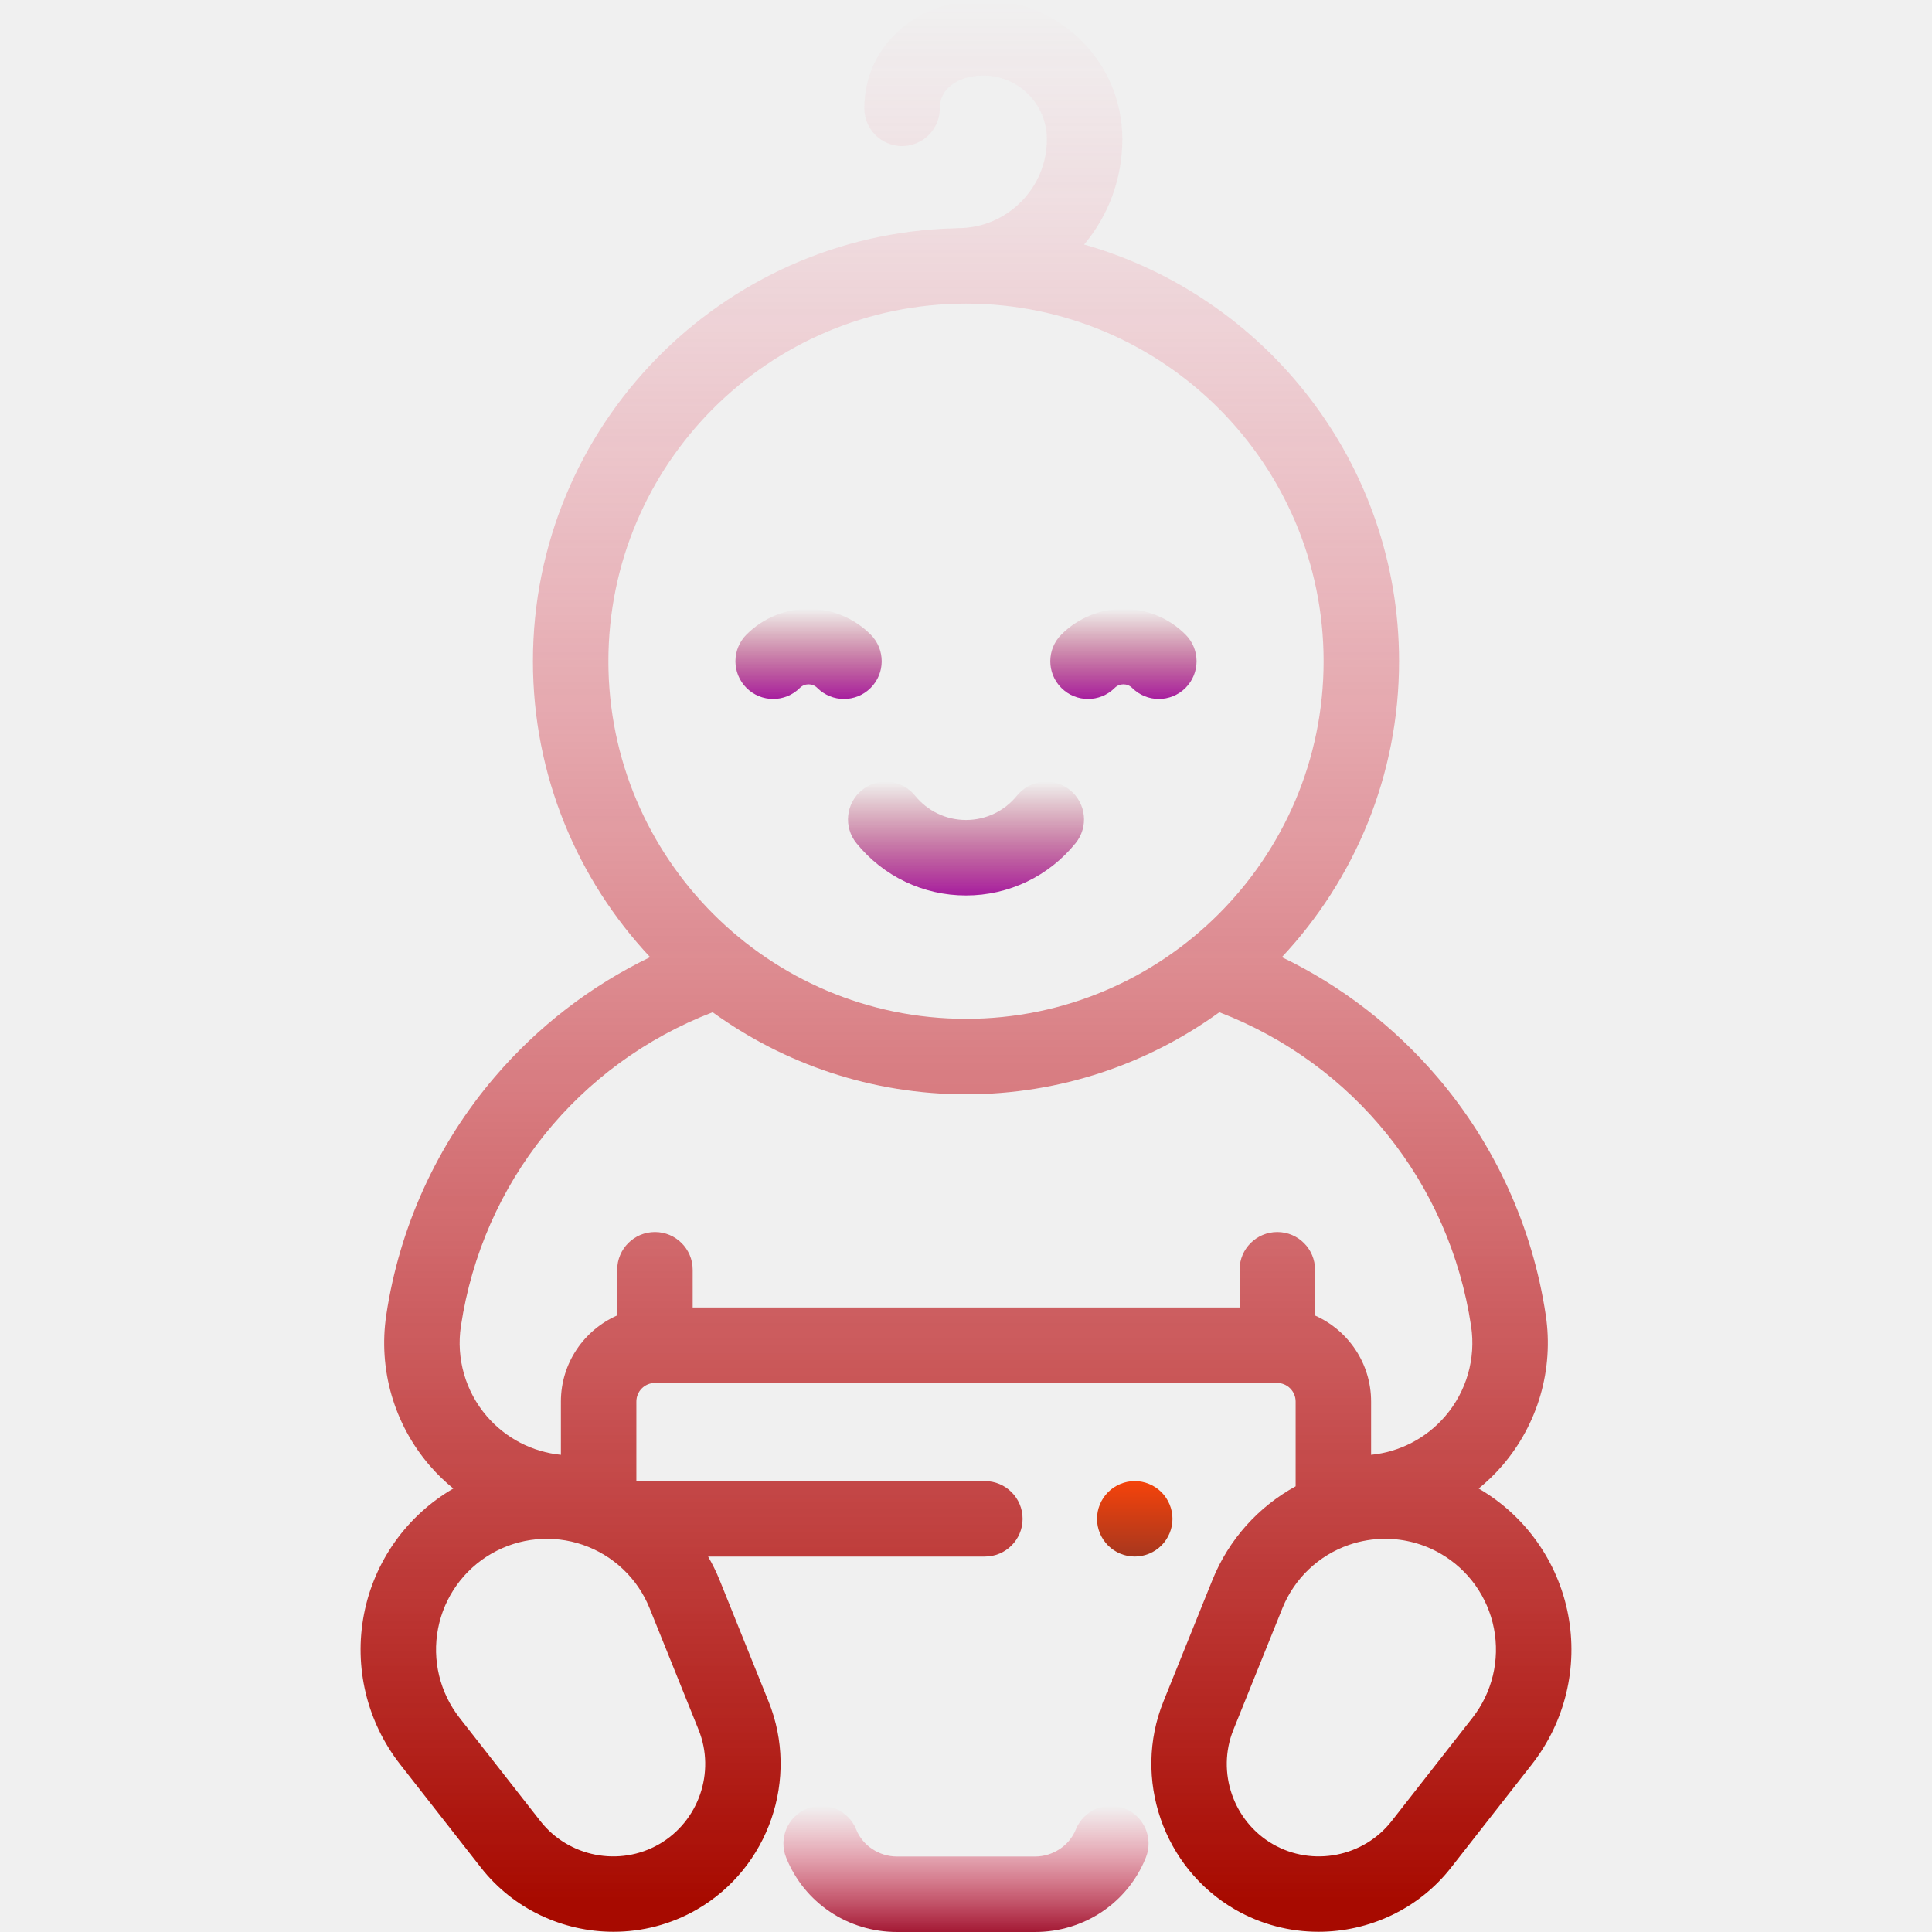
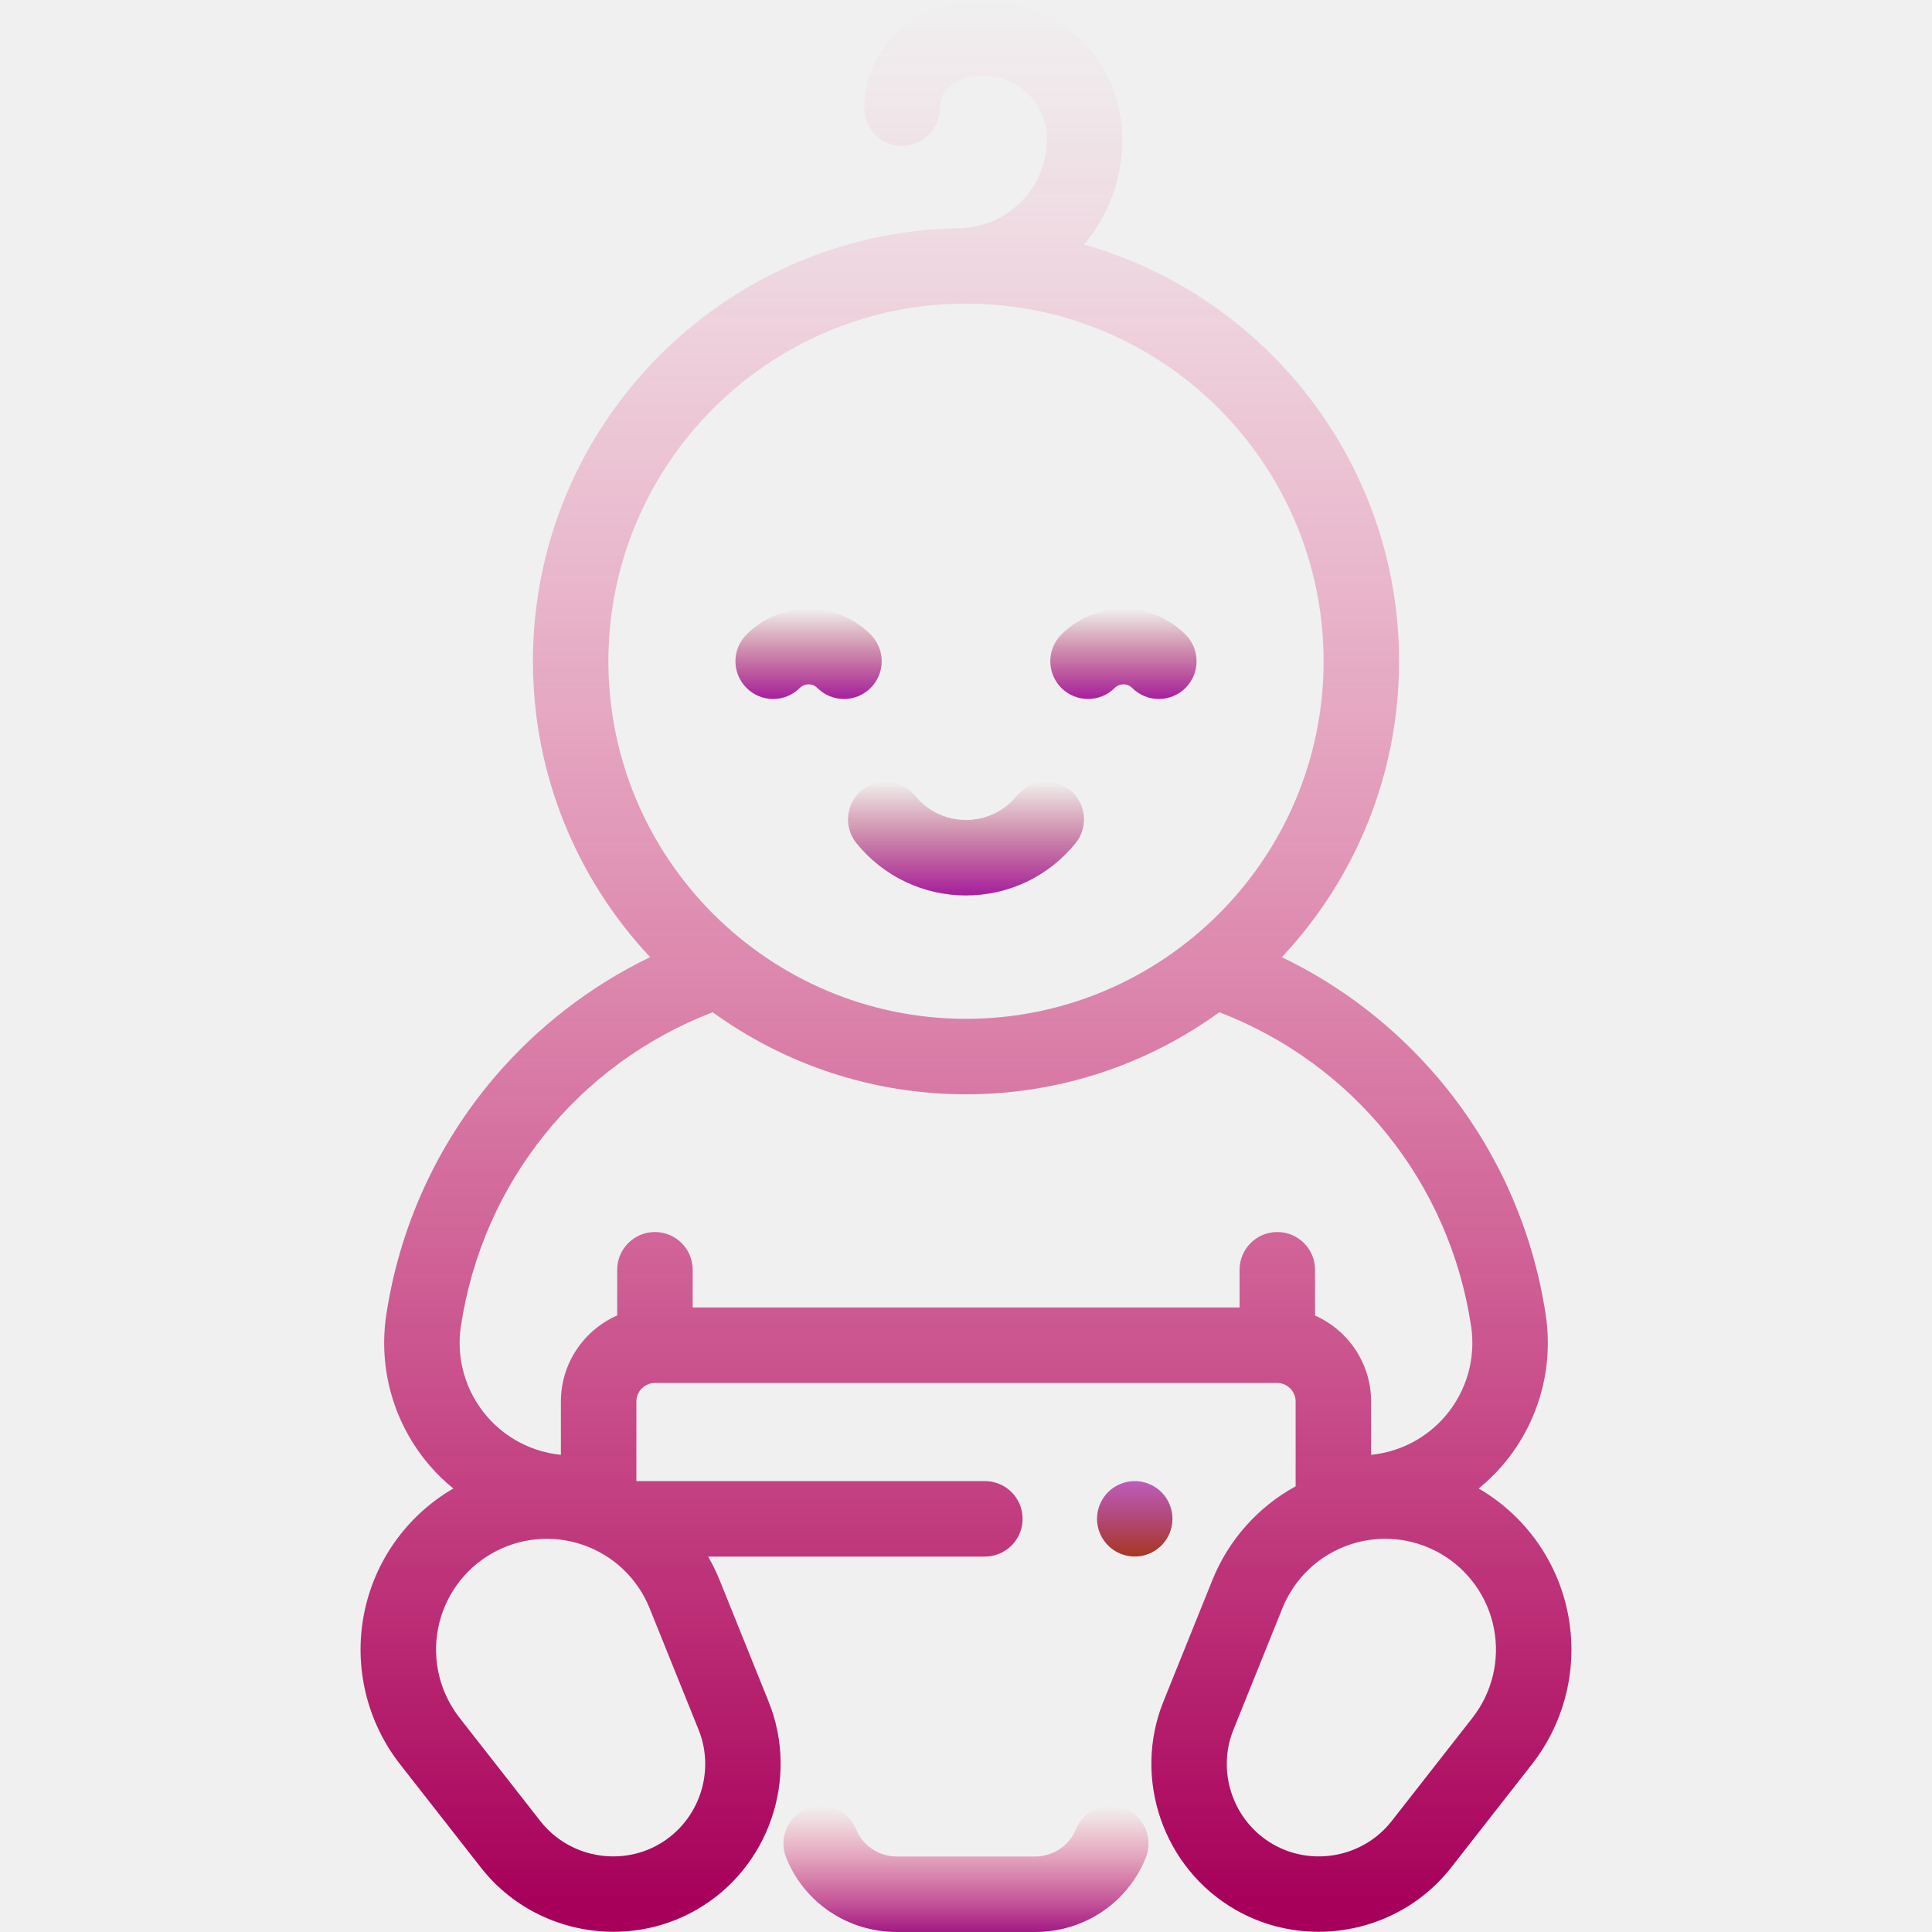
<svg xmlns="http://www.w3.org/2000/svg" width="512" height="512" viewBox="0 0 512 512" fill="none">
  <g clip-path="url(#clip0)">
    <path d="M298.102 479.277C292.978 477.222 287.154 479.712 285.099 484.839C283.382 489.122 279.028 492 274.266 492H237.734C232.972 492 228.618 489.122 226.901 484.839C224.846 479.712 219.025 477.227 213.898 479.277C208.772 481.333 206.282 487.154 208.337 492.28C213.14 504.26 224.678 512 237.734 512H274.266C287.322 512 298.86 504.26 303.662 492.28C305.718 487.154 303.228 481.333 298.102 479.277Z" fill="url(#paint0_linear)" />
    <path d="M415.541 427.762C412.825 413.758 404.197 401.634 391.864 394.474C394.107 392.642 396.211 390.616 398.131 388.385C407.602 377.382 411.796 362.837 409.635 348.482C406.126 325.158 396.199 303.365 380.928 285.458C369.494 272.051 355.44 261.247 339.711 253.655C358.96 233.121 370.768 205.531 370.768 175.232C370.767 122.798 335.42 78.463 287.303 64.804C293.857 56.979 297.433 47.203 297.433 36.873C297.434 16.541 280.892 0 260.561 0H260.558C252.351 0 244.664 2.669 238.915 7.514C232.561 12.868 229.062 20.393 229.061 28.702C229.061 34.224 233.538 38.702 239.061 38.702C244.583 38.702 249.061 34.225 249.061 28.702C249.061 26.323 249.983 24.34 251.803 22.806C253.951 20.996 257.06 19.999 260.559 19.999H260.56C269.864 19.999 277.434 27.567 277.434 36.871C277.434 43.173 274.98 49.097 270.524 53.553C266.068 58.008 260.145 60.462 253.845 60.462H253.843C253.598 60.462 253.358 60.481 253.118 60.499C191.162 62.035 141.233 112.912 141.232 175.231C141.232 205.53 153.04 233.12 172.289 253.654C156.561 261.246 142.507 272.049 131.073 285.457C115.802 303.364 105.875 325.157 102.365 348.48C100.205 362.836 104.398 377.381 113.869 388.384C115.789 390.615 117.893 392.642 120.136 394.473C107.803 401.633 99.174 413.757 96.459 427.761C93.736 441.801 97.23 456.314 106.043 467.577L127.458 494.942C136.11 505.998 149.253 511.943 162.584 511.943C170.152 511.943 177.782 510.027 184.684 506.042C203.745 495.037 211.913 471.345 203.684 450.933L190.693 418.705C189.825 416.552 188.799 414.487 187.654 412.503H261C266.523 412.503 271 408.025 271 402.503C271 396.981 266.523 392.503 261 392.503H168.644V371.422C168.644 368.707 170.852 366.499 173.567 366.499H338.434C341.148 366.499 343.357 368.707 343.357 371.422V393.886C333.435 399.325 325.602 408.049 321.306 418.705L308.315 450.932C300.086 471.345 308.254 495.037 327.315 506.042C334.218 510.027 341.845 511.943 349.415 511.943C362.745 511.943 375.89 505.997 384.542 494.942L405.956 467.577C414.771 456.314 418.264 441.802 415.541 427.762ZM161.231 175.232C161.232 122.977 203.746 80.464 256 80.463C308.254 80.464 350.768 122.977 350.769 175.232C350.769 227.487 308.256 270 256 270.001C203.745 270 161.231 227.487 161.231 175.232ZM172.146 426.183L185.137 458.412C189.662 469.639 185.168 482.67 174.685 488.723C164.203 494.776 150.67 492.153 143.209 482.618L121.794 455.253C116.551 448.554 114.473 439.922 116.093 431.57C117.713 423.218 122.868 415.988 130.236 411.734C137.603 407.48 146.442 406.633 154.485 409.404C162.528 412.177 168.965 418.294 172.146 426.183ZM338.5 326.5C332.977 326.5 328.5 330.978 328.5 336.5V346.5H183.566V336.5C183.566 330.978 179.089 326.5 173.566 326.5C168.043 326.5 163.566 330.978 163.566 336.5V348.601C154.789 352.462 148.643 361.236 148.643 371.423V385.544C141.07 384.787 134.043 381.165 129.026 375.337C123.359 368.752 120.85 360.048 122.142 351.457C127.867 313.404 153.239 281.963 188.858 268.251C207.75 281.925 230.948 290 256 290C281.052 290 304.25 281.925 323.142 268.251C358.761 281.963 384.133 313.404 389.858 351.457C391.15 360.048 388.641 368.752 382.973 375.337C377.957 381.165 370.929 384.787 363.356 385.544V371.423C363.356 361.262 357.241 352.507 348.5 348.631V336.5C348.5 330.978 344.023 326.5 338.5 326.5ZM390.206 455.252L368.792 482.617C361.331 492.15 347.8 494.774 337.316 488.722C326.832 482.669 322.339 469.638 326.865 458.409L339.856 426.181C343.037 418.291 349.474 412.175 357.517 409.402C360.632 408.329 363.866 407.798 367.088 407.798C372.185 407.798 377.252 409.127 381.766 411.733C389.134 415.987 394.288 423.217 395.909 431.569C397.527 439.921 395.449 448.553 390.206 455.252Z" fill="url(#paint1_linear)" />
    <path d="M307.79 395.43C305.93 393.57 303.35 392.5 300.72 392.5C298.09 392.5 295.51 393.569 293.65 395.43C291.79 397.291 290.72 399.87 290.72 402.5C290.72 405.14 291.79 407.71 293.65 409.569C295.51 411.439 298.09 412.5 300.72 412.5C303.35 412.5 305.93 411.439 307.79 409.569C309.65 407.71 310.72 405.13 310.72 402.5C310.72 399.87 309.65 397.29 307.79 395.43Z" fill="url(#paint2_linear)" />
    <path d="M283.57 209.382C279.28 205.904 272.983 206.565 269.505 210.854C266.182 214.954 261.259 217.305 256 217.305C250.741 217.305 245.817 214.953 242.495 210.854C239.018 206.563 232.721 205.906 228.43 209.382C224.139 212.859 223.48 219.156 226.958 223.447C234.096 232.254 244.682 237.304 256 237.304C267.318 237.304 277.905 232.253 285.042 223.447C288.52 219.156 287.861 212.859 283.57 209.382Z" fill="url(#paint3_linear)" />
    <path d="M230.731 168.16C221.66 159.089 206.9 159.089 197.827 168.16C193.922 172.065 193.921 178.396 197.827 182.302C201.732 186.208 208.064 186.208 211.969 182.303C213.242 181.03 215.315 181.03 216.589 182.303C218.542 184.255 221.101 185.232 223.66 185.232C226.219 185.232 228.779 184.255 230.731 182.303C234.636 178.398 234.636 172.066 230.731 168.16Z" fill="url(#paint4_linear)" />
    <path d="M314.173 168.159C305.101 159.089 290.34 159.089 281.269 168.159C277.364 172.064 277.364 178.396 281.269 182.302C283.221 184.255 285.781 185.231 288.34 185.231C290.899 185.231 293.459 184.254 295.411 182.302C296.684 181.03 298.757 181.028 300.031 182.302C303.936 186.208 310.268 186.207 314.173 182.301C318.078 178.396 318.078 172.065 314.173 168.159Z" fill="url(#paint5_linear)" />
  </g>
  <defs>
    <linearGradient id="paint0_linear" x1="256" y1="478.556" x2="256" y2="512" gradientUnits="userSpaceOnUse">
      <stop stop-color="#EE4869" stop-opacity="0" />
-       <stop offset="1" stop-color="#A31934" />
+       <stop offset="1" stop-color="#A31984" />
    </linearGradient>
    <linearGradient id="paint1_linear" x1="256" y1="0" x2="256" y2="511.943" gradientUnits="userSpaceOnUse">
-       <stop stop-color="#EE4869" stop-opacity="0" />
-       <stop offset="0.984" stop-color="#A70A00" />
+       <stop stop-color="#EE4884" stop-opacity="0" />
+       <stop offset="0.984" stop-color="#A7005A" />
    </linearGradient>
    <linearGradient id="paint2_linear" x1="300.72" y1="392.5" x2="300.72" y2="412.5" gradientUnits="userSpaceOnUse">
-       <stop stop-color="#F5430B" />
+       <stop stop-color="#A71EA0" stop-opacity="0.7" />
      <stop offset="1" stop-color="#A7371E" />
    </linearGradient>
    <linearGradient id="paint3_linear" x1="256" y1="207.151" x2="256" y2="237.304" gradientUnits="userSpaceOnUse">
      <stop stop-color="#A61330" stop-opacity="0" />
      <stop offset="1" stop-color="#A71EA0" />
    </linearGradient>
    <linearGradient id="paint4_linear" x1="214.279" y1="161.357" x2="214.279" y2="185.232" gradientUnits="userSpaceOnUse">
      <stop stop-color="#A61330" stop-opacity="0" />
      <stop offset="1" stop-color="#A71EA0" />
    </linearGradient>
    <linearGradient id="paint5_linear" x1="297.721" y1="161.356" x2="297.721" y2="185.231" gradientUnits="userSpaceOnUse">
      <stop stop-color="#A61330" stop-opacity="0" />
      <stop offset="1" stop-color="#A71EA0" />
    </linearGradient>
    <clipPath id="clip0">
      <rect width="512" height="512" fill="white" />
    </clipPath>
  </defs>
</svg>
